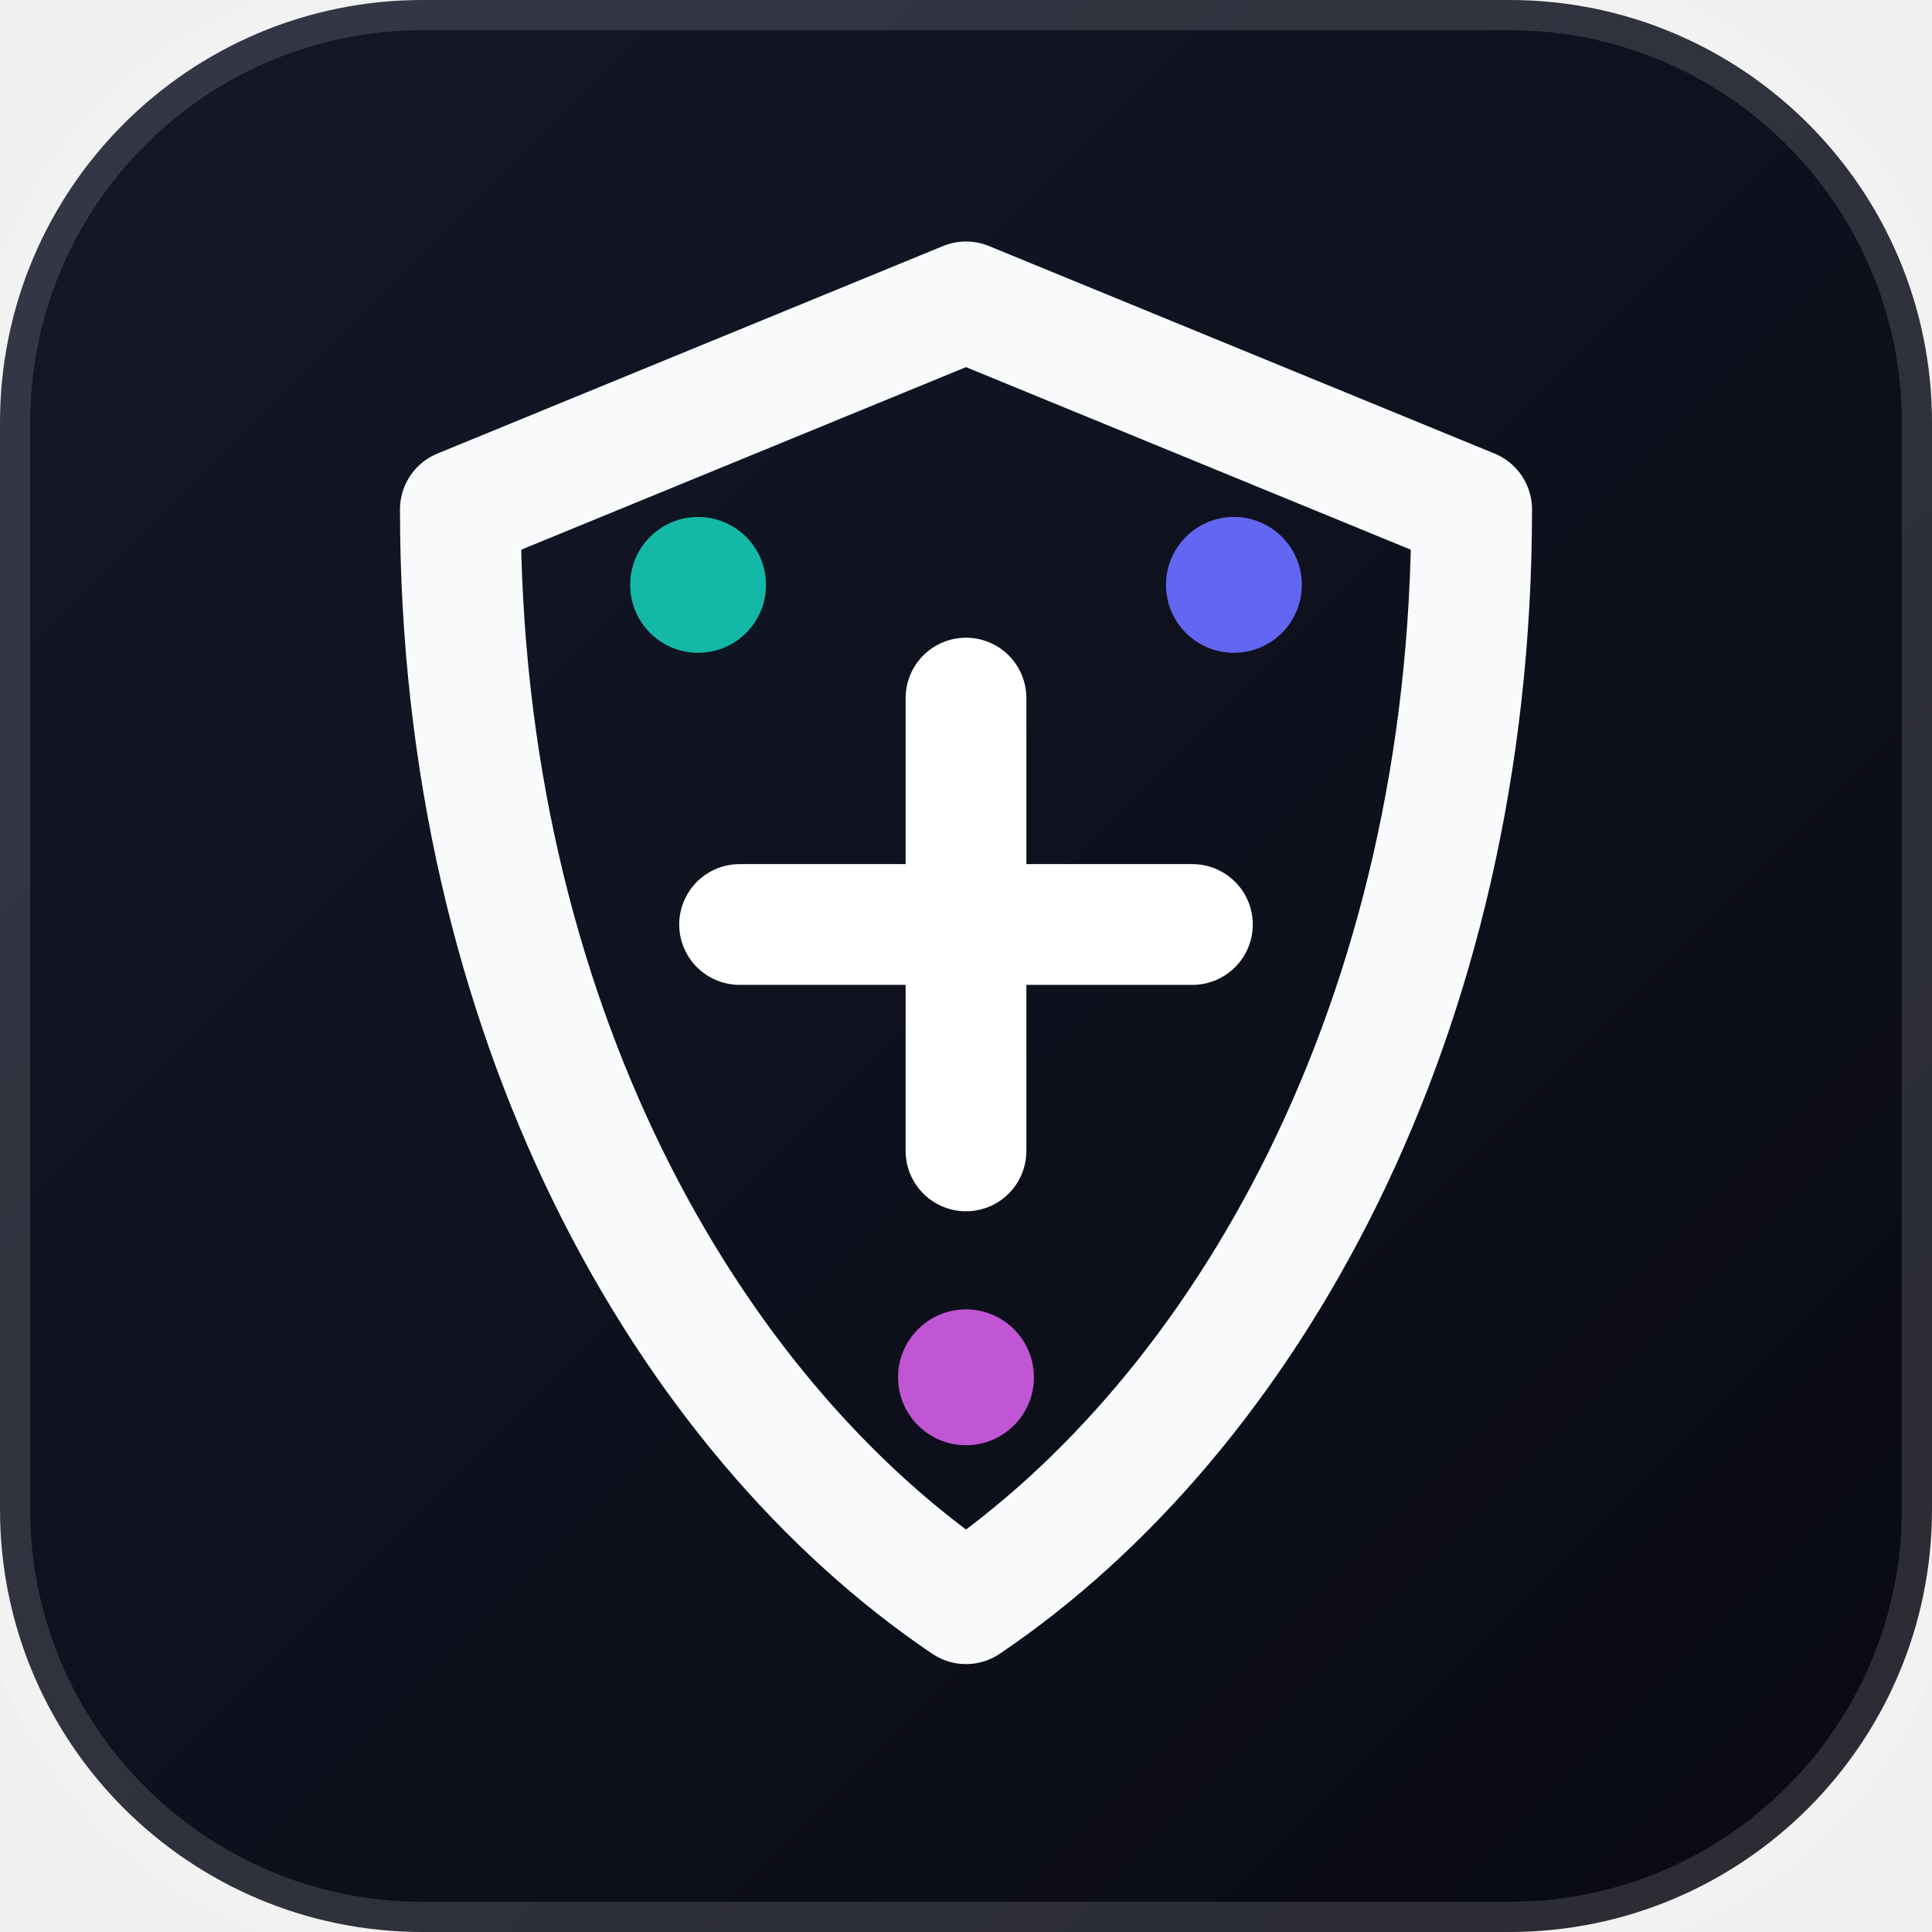
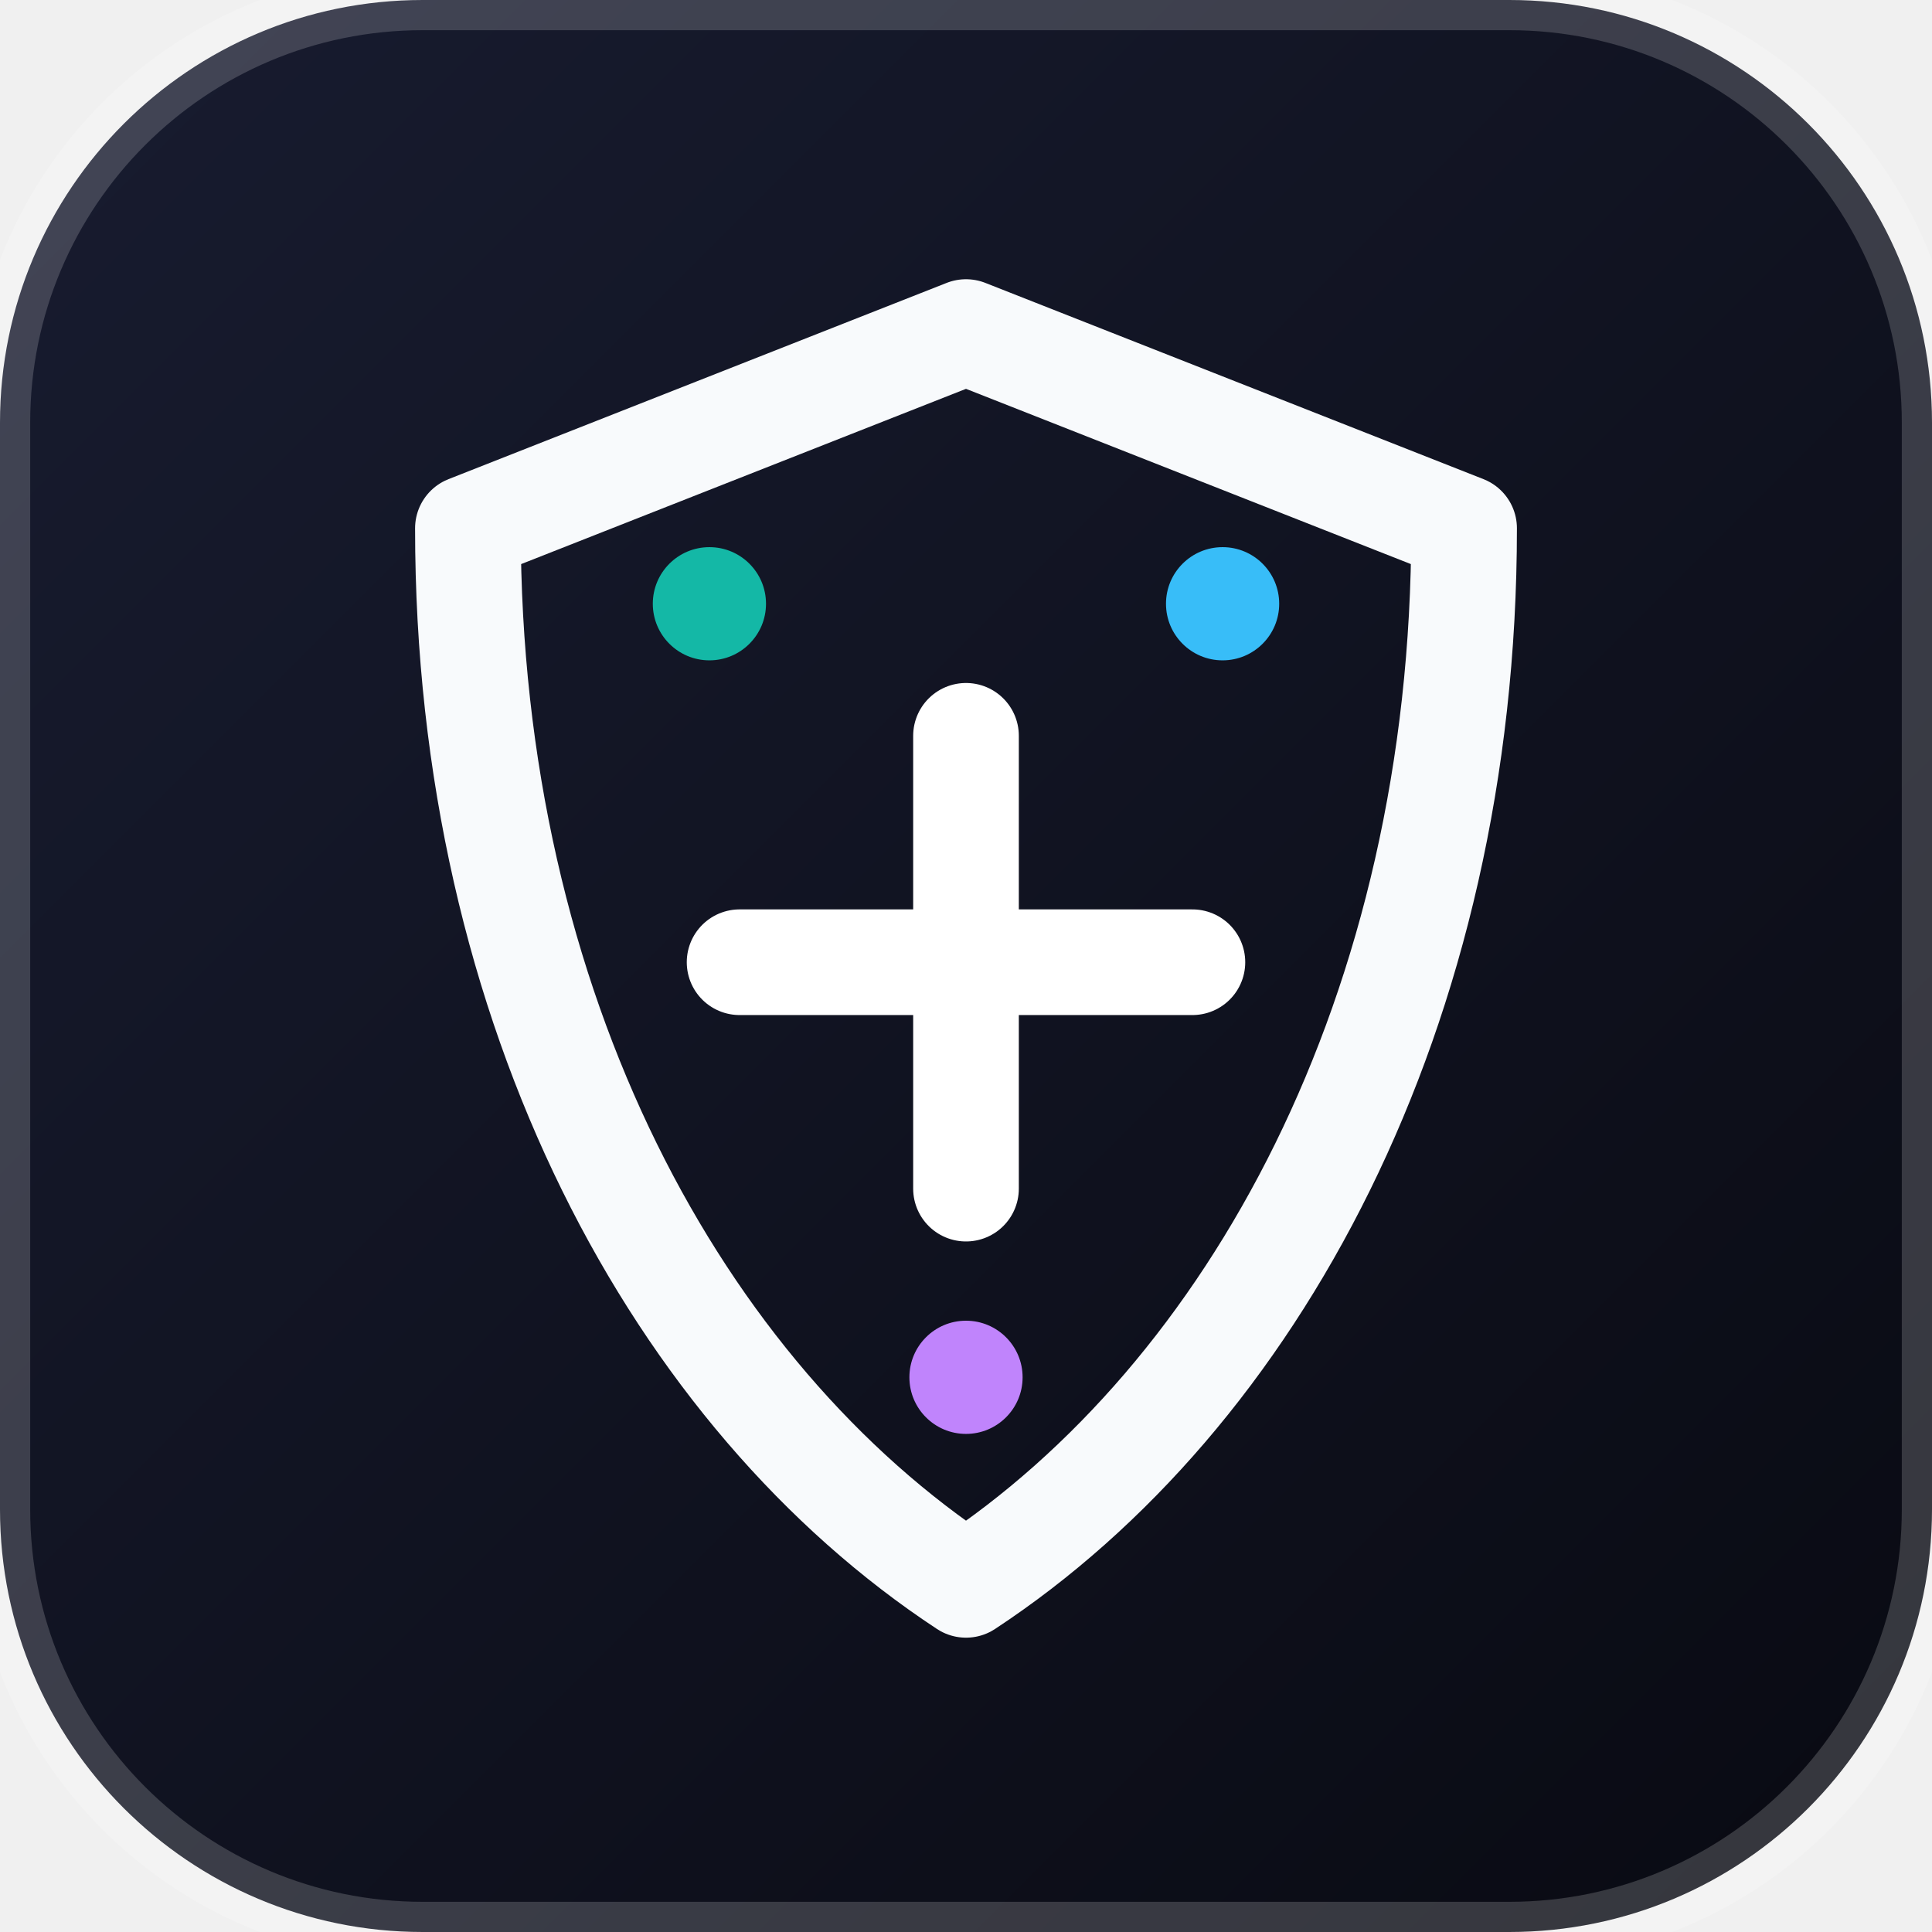
<svg xmlns="http://www.w3.org/2000/svg" viewBox="0 0 512 512">
  <defs>
-     <linearGradient id="bg" x1="0%" y1="0%" x2="100%" y2="100%">
-       <stop offset="0%" stop-color="#141829" />
+     <linearGradient id="vaultBg" x1="0%" y1="0%" x2="100%" y2="100%">
+       <stop offset="0%" stop-color="#181c30" />
      <stop offset="100%" stop-color="#090a12" />
    </linearGradient>
  </defs>
-   <rect width="512" height="512" rx="112" fill="url(#bg)" stroke="rgba(255,255,255,0.14)" stroke-width="16" />
-   <path d="M256 80 L390 135 C390 270 330 375 256 425 C182 375 122 270 122 135 Z" fill="none" stroke="#f8fafc" stroke-width="32" stroke-linejoin="round" />
-   <path d="M256 185 V305 M196 245 H316" stroke="#ffffff" stroke-width="32" stroke-linecap="round" />
-   <circle cx="185" cy="155" r="18" fill="#14b8a6" />
-   <circle cx="327" cy="155" r="18" fill="#6366f1" />
-   <circle cx="256" cy="365" r="18" fill="#c056d3" />
+   <rect width="512" height="512" rx="112" fill="url(#vaultBg)" stroke="rgba(255,255,255,0.18)" stroke-width="16" />
+   <path d="M256 88 L388 140 C388 268 332 370 256 420 C180 370 124 268 124 140 Z" fill="none" stroke="#f8fafc" stroke-width="28" stroke-linejoin="round" />
+   <path d="M256 195 V315 M196 255 H316" stroke="#ffffff" stroke-width="28" stroke-linecap="round" />
+   <circle cx="188" cy="160" r="15" fill="#14b8a6" />
+   <circle cx="324" cy="160" r="15" fill="#38bdf8" />
+   <circle cx="256" cy="365" r="15" fill="#c084fc" />
</svg>
